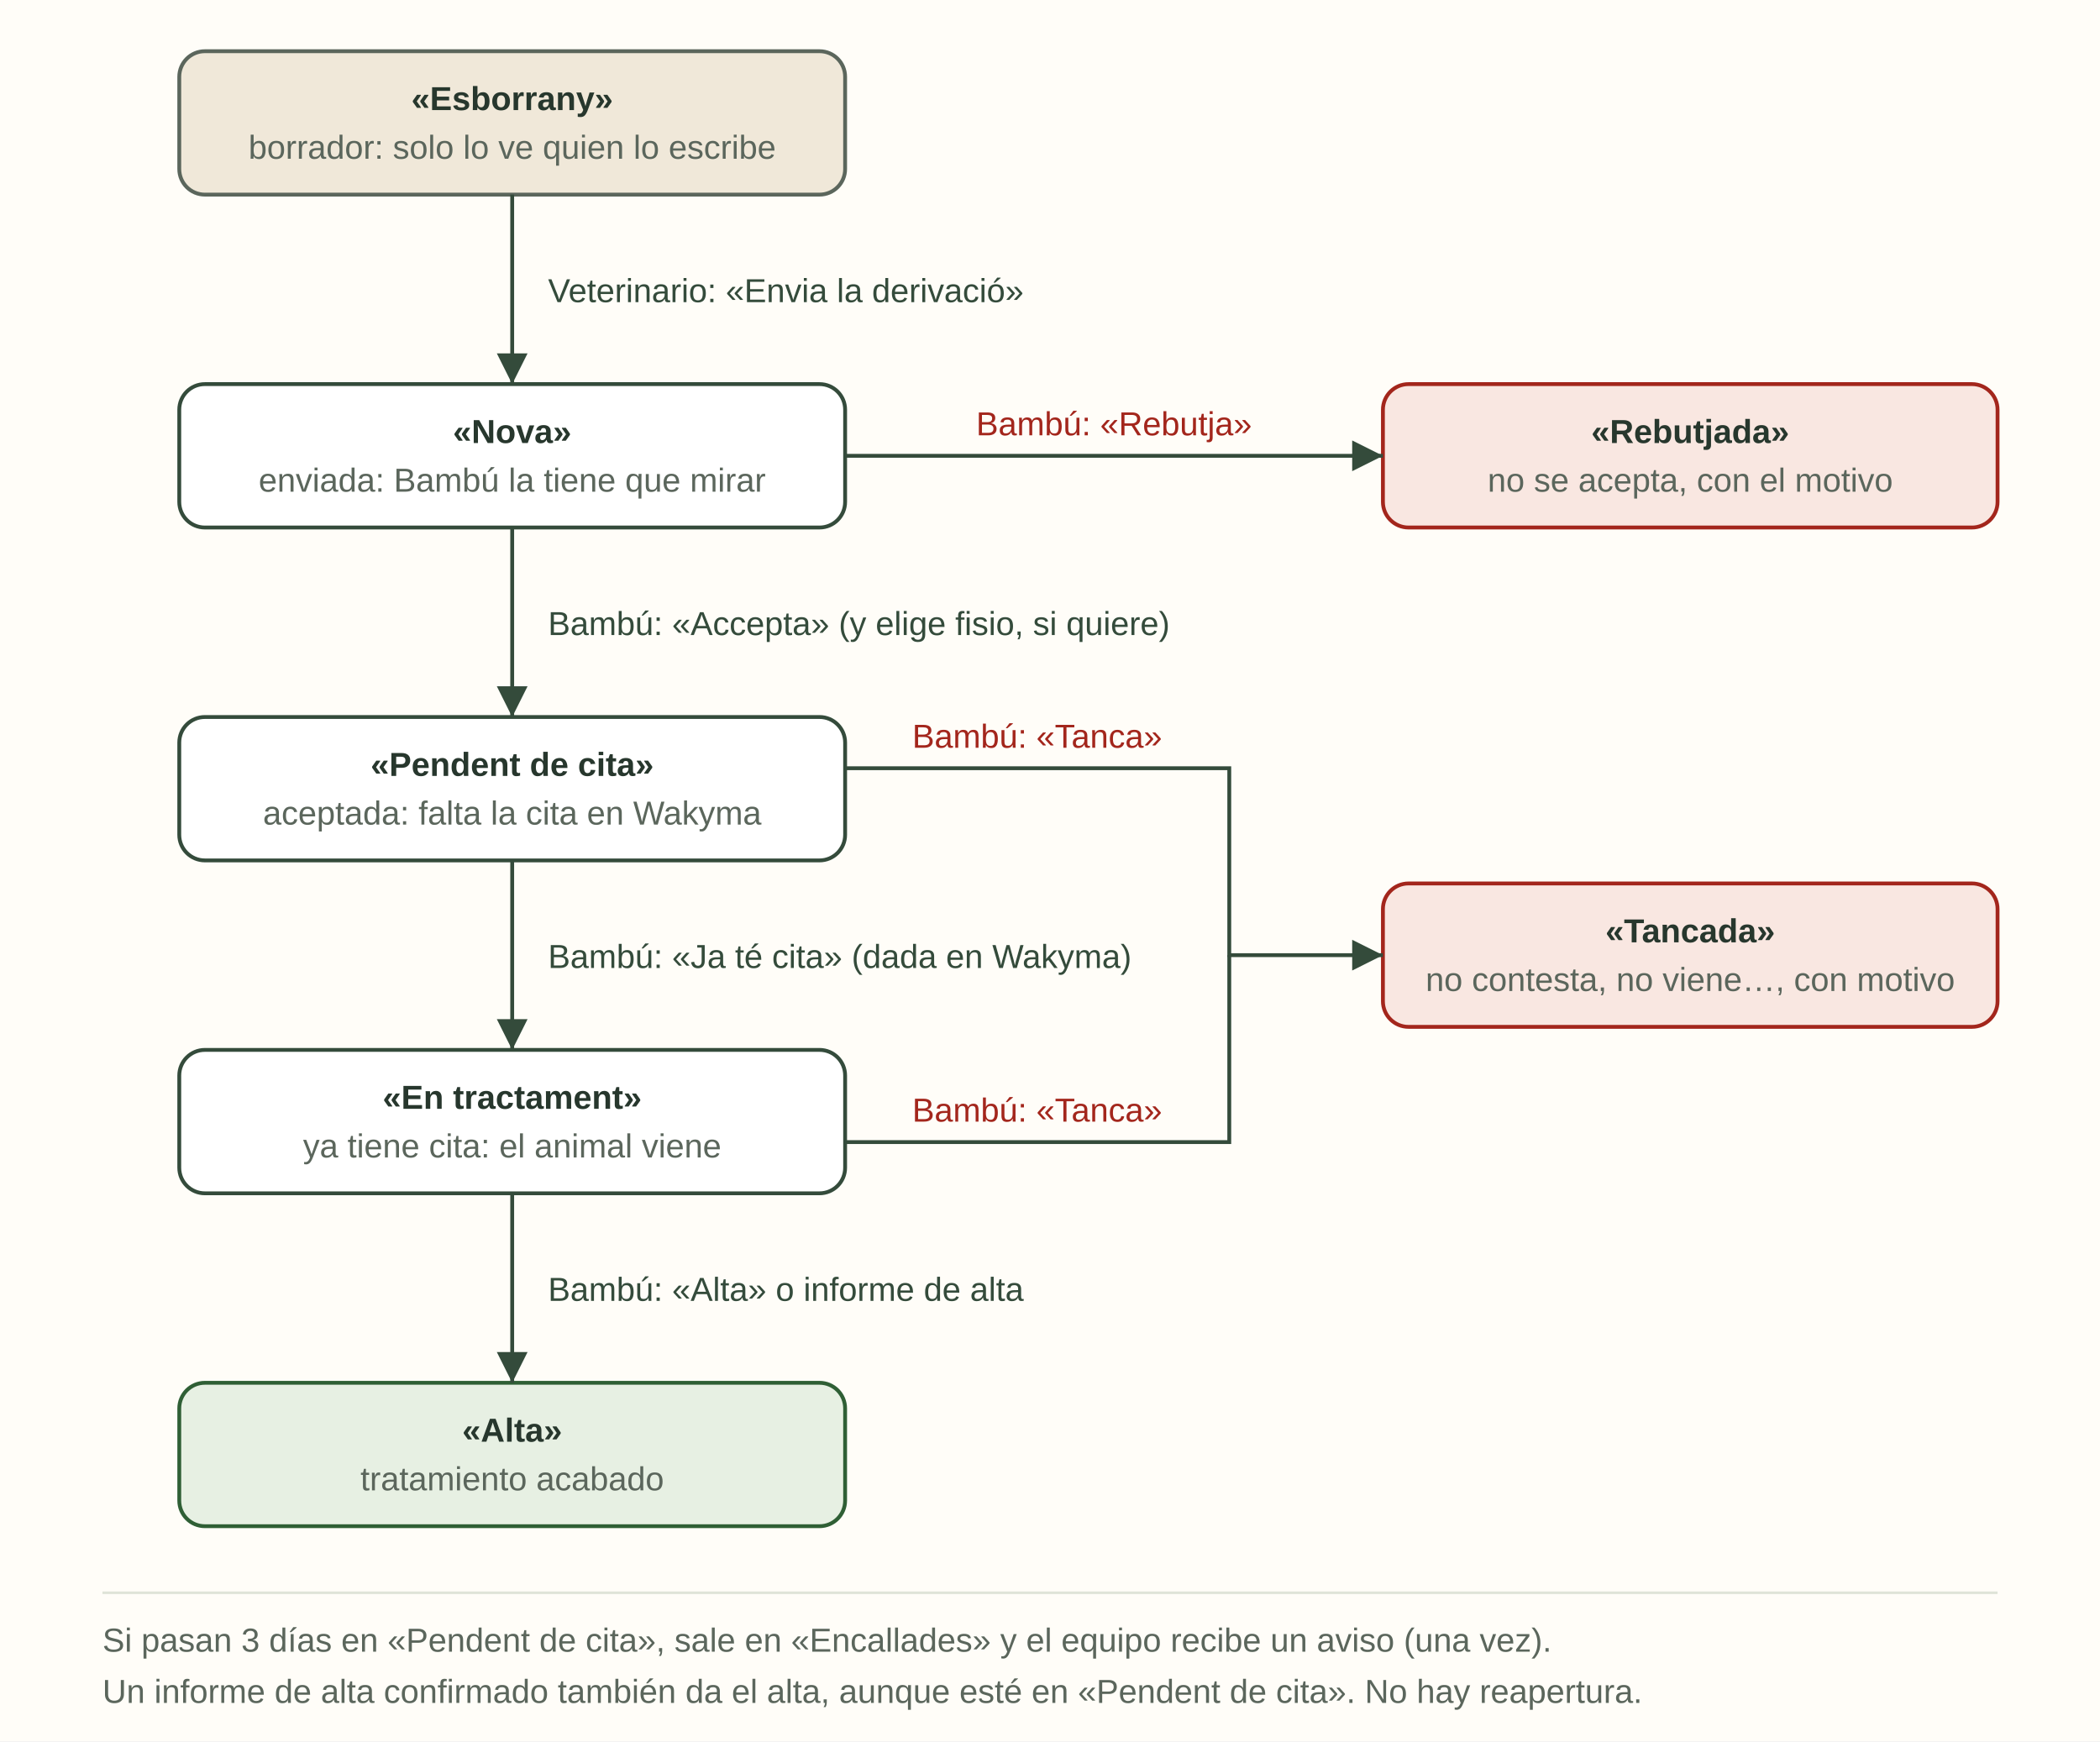
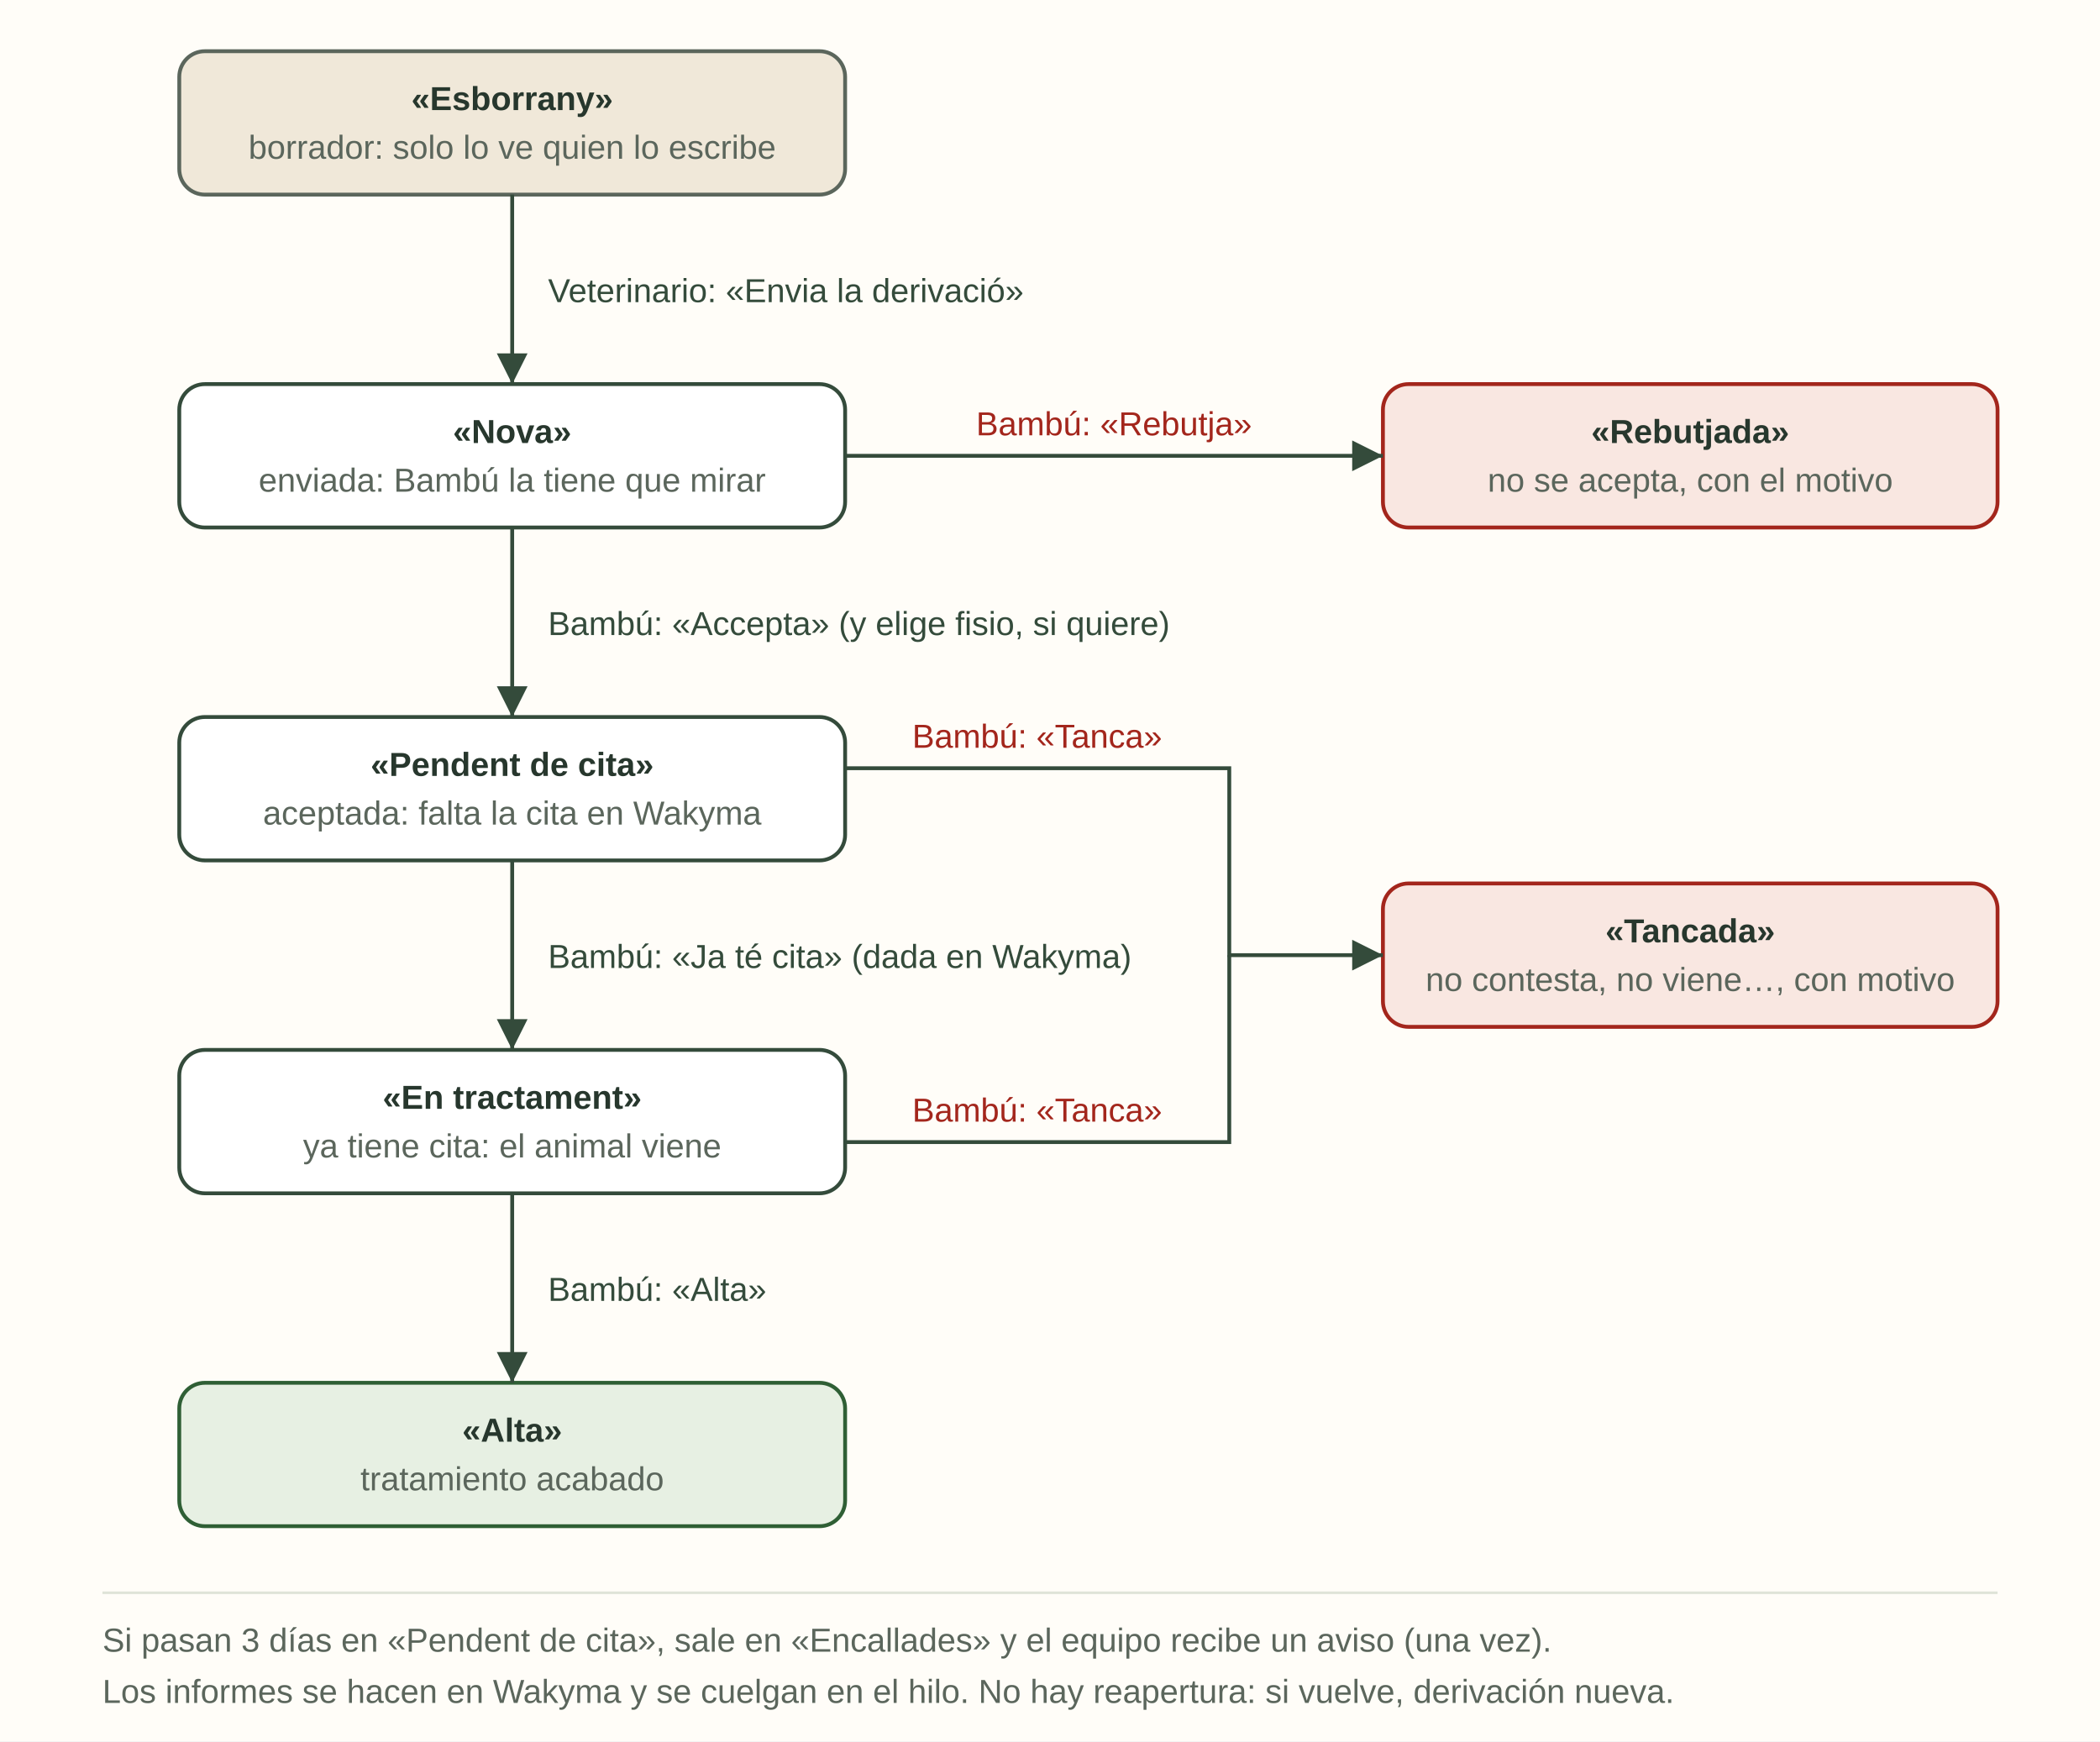
<svg xmlns="http://www.w3.org/2000/svg" viewBox="0 0 820 680" width="820" height="680" font-family="Arial, Helvetica, sans-serif" font-size="13">
  <defs>
    <marker id="flecha" viewBox="0 0 10 10" refX="10" refY="5" markerWidth="8" markerHeight="8" orient="auto">
      <path d="M0,0 L10,5 L0,10 z" fill="#344b3b" />
    </marker>
  </defs>
  <rect x="0" y="0" width="820" height="680" fill="#fffdf8" />
  <rect x="70" y="20" width="260" height="56" rx="10" fill="#f0e8d9" stroke="#5b665c" stroke-width="1.5" />
  <text x="200" y="43" text-anchor="middle" fill="#27372d" font-weight="bold">«Esborrany»</text>
  <text x="200" y="62" text-anchor="middle" fill="#5b665c">borrador: solo lo ve quien lo escribe</text>
  <rect x="70" y="150" width="260" height="56" rx="10" fill="#ffffff" stroke="#344b3b" stroke-width="1.5" />
  <text x="200" y="173" text-anchor="middle" fill="#27372d" font-weight="bold">«Nova»</text>
  <text x="200" y="192" text-anchor="middle" fill="#5b665c">enviada: Bambú la tiene que mirar</text>
  <rect x="70" y="280" width="260" height="56" rx="10" fill="#ffffff" stroke="#344b3b" stroke-width="1.5" />
  <text x="200" y="303" text-anchor="middle" fill="#27372d" font-weight="bold">«Pendent de cita»</text>
  <text x="200" y="322" text-anchor="middle" fill="#5b665c">aceptada: falta la cita en Wakyma</text>
  <rect x="70" y="410" width="260" height="56" rx="10" fill="#ffffff" stroke="#344b3b" stroke-width="1.5" />
  <text x="200" y="433" text-anchor="middle" fill="#27372d" font-weight="bold">«En tractament»</text>
  <text x="200" y="452" text-anchor="middle" fill="#5b665c">ya tiene cita: el animal viene</text>
  <rect x="70" y="540" width="260" height="56" rx="10" fill="#e7f0e3" stroke="#2f5f35" stroke-width="1.5" />
  <text x="200" y="563" text-anchor="middle" fill="#27372d" font-weight="bold">«Alta»</text>
  <text x="200" y="582" text-anchor="middle" fill="#5b665c">tratamiento acabado</text>
  <rect x="540" y="150" width="240" height="56" rx="10" fill="#f9e7e1" stroke="#a3261c" stroke-width="1.5" />
  <text x="660" y="173" text-anchor="middle" fill="#27372d" font-weight="bold">«Rebutjada»</text>
  <text x="660" y="192" text-anchor="middle" fill="#5b665c">no se acepta, con el motivo</text>
  <rect x="540" y="345" width="240" height="56" rx="10" fill="#f9e7e1" stroke="#a3261c" stroke-width="1.5" />
  <text x="660" y="368" text-anchor="middle" fill="#27372d" font-weight="bold">«Tancada»</text>
  <text x="660" y="387" text-anchor="middle" fill="#5b665c">no contesta, no viene…, con motivo</text>
  <g stroke="#344b3b" stroke-width="1.5" fill="none" marker-end="url(#flecha)">
    <line x1="200" y1="76" x2="200" y2="150" />
    <line x1="200" y1="206" x2="200" y2="280" />
    <line x1="200" y1="336" x2="200" y2="410" />
    <line x1="200" y1="466" x2="200" y2="540" />
    <line x1="330" y1="178" x2="540" y2="178" />
    <polyline points="330,300 480,300 480,373 540,373" />
  </g>
  <polyline points="330,446 480,446 480,373" stroke="#344b3b" stroke-width="1.5" fill="none" />
  <text x="214" y="118" fill="#344b3b">Veterinario: «Envia la derivació»</text>
  <text x="214" y="248" fill="#344b3b">Bambú: «Accepta» (y elige fisio, si quiere)</text>
  <text x="214" y="378" fill="#344b3b">Bambú: «Ja té cita» (dada en Wakyma)</text>
-   <text x="214" y="508" fill="#344b3b">Bambú: «Alta» o informe de alta</text>
+   <text x="214" y="508" fill="#344b3b">Bambú: «Alta»</text>
  <text x="435" y="170" text-anchor="middle" fill="#a3261c">Bambú: «Rebutja»</text>
  <text x="405" y="292" text-anchor="middle" fill="#a3261c">Bambú: «Tanca»</text>
  <text x="405" y="438" text-anchor="middle" fill="#a3261c">Bambú: «Tanca»</text>
  <line x1="40" y1="622" x2="780" y2="622" stroke="#dfe3d8" stroke-width="1" />
  <text x="40" y="645" fill="#5b665c">Si pasan 3 días en «Pendent de cita», sale en «Encallades» y el equipo recibe un aviso (una vez).</text>
-   <text x="40" y="665" fill="#5b665c">Un informe de alta confirmado también da el alta, aunque esté en «Pendent de cita». No hay reapertura.</text>
+   <text x="40" y="665" fill="#5b665c">Los informes se hacen en Wakyma y se cuelgan en el hilo. No hay reapertura: si vuelve, derivación nueva.</text>
</svg>
